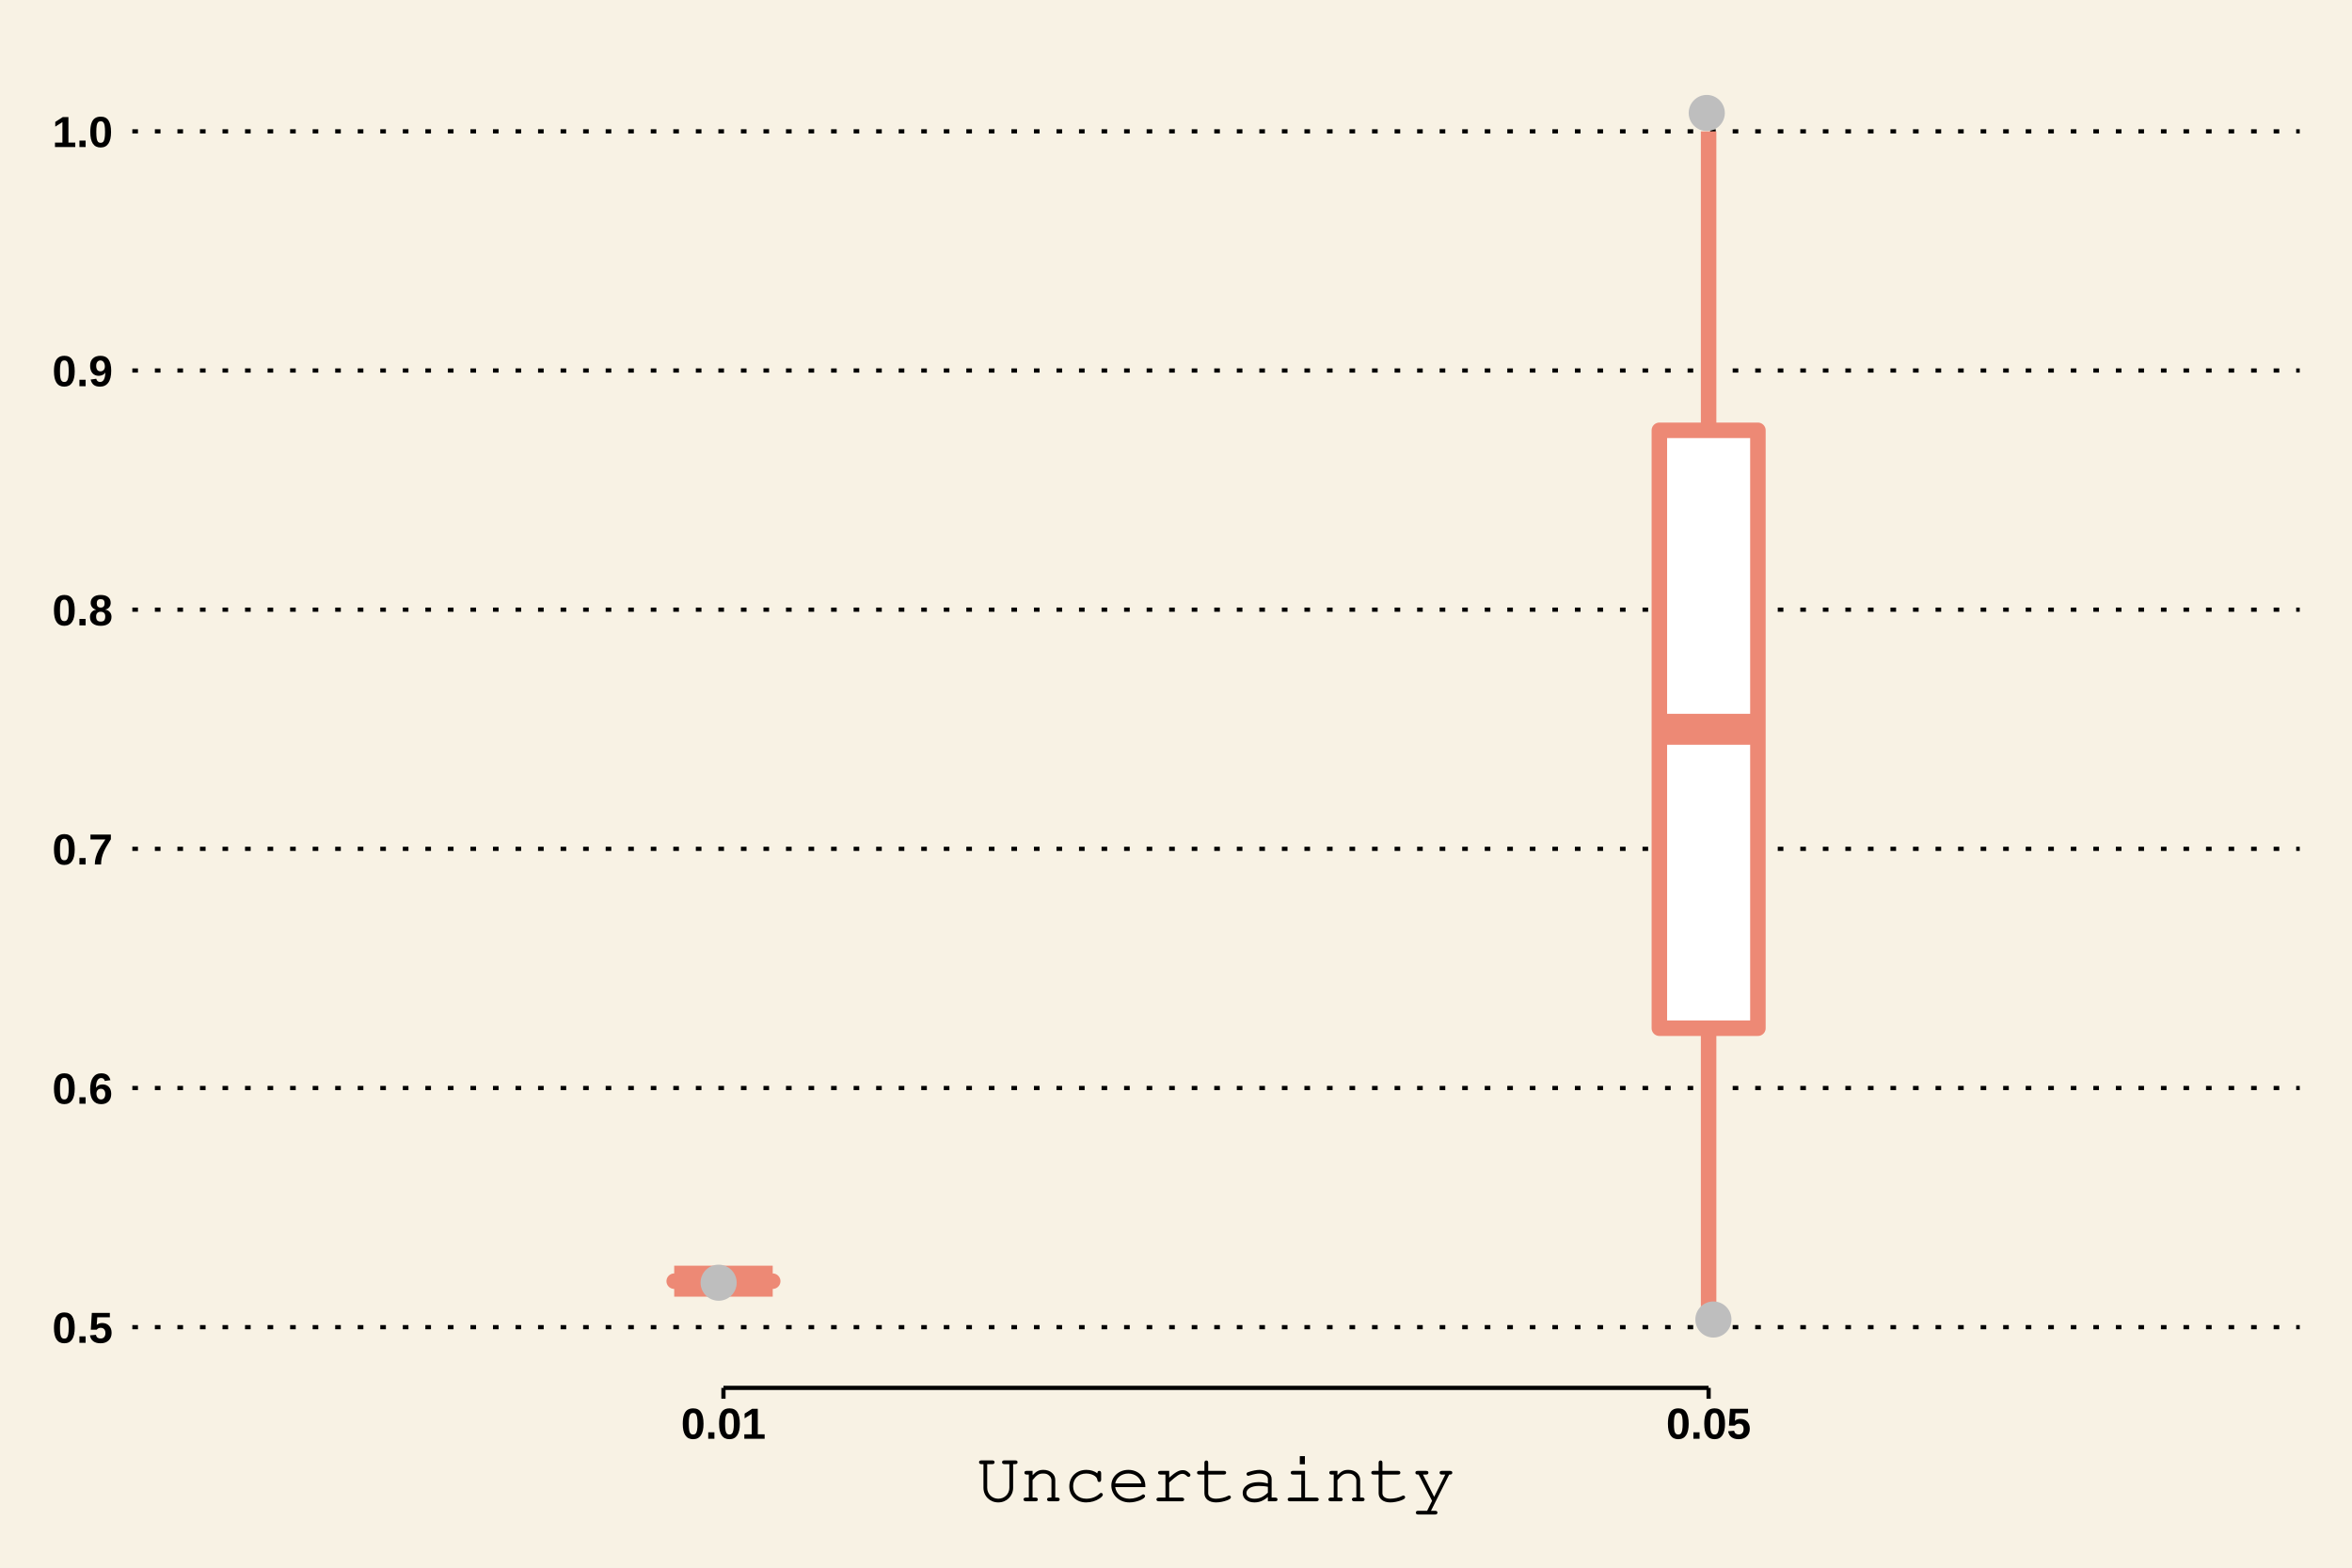
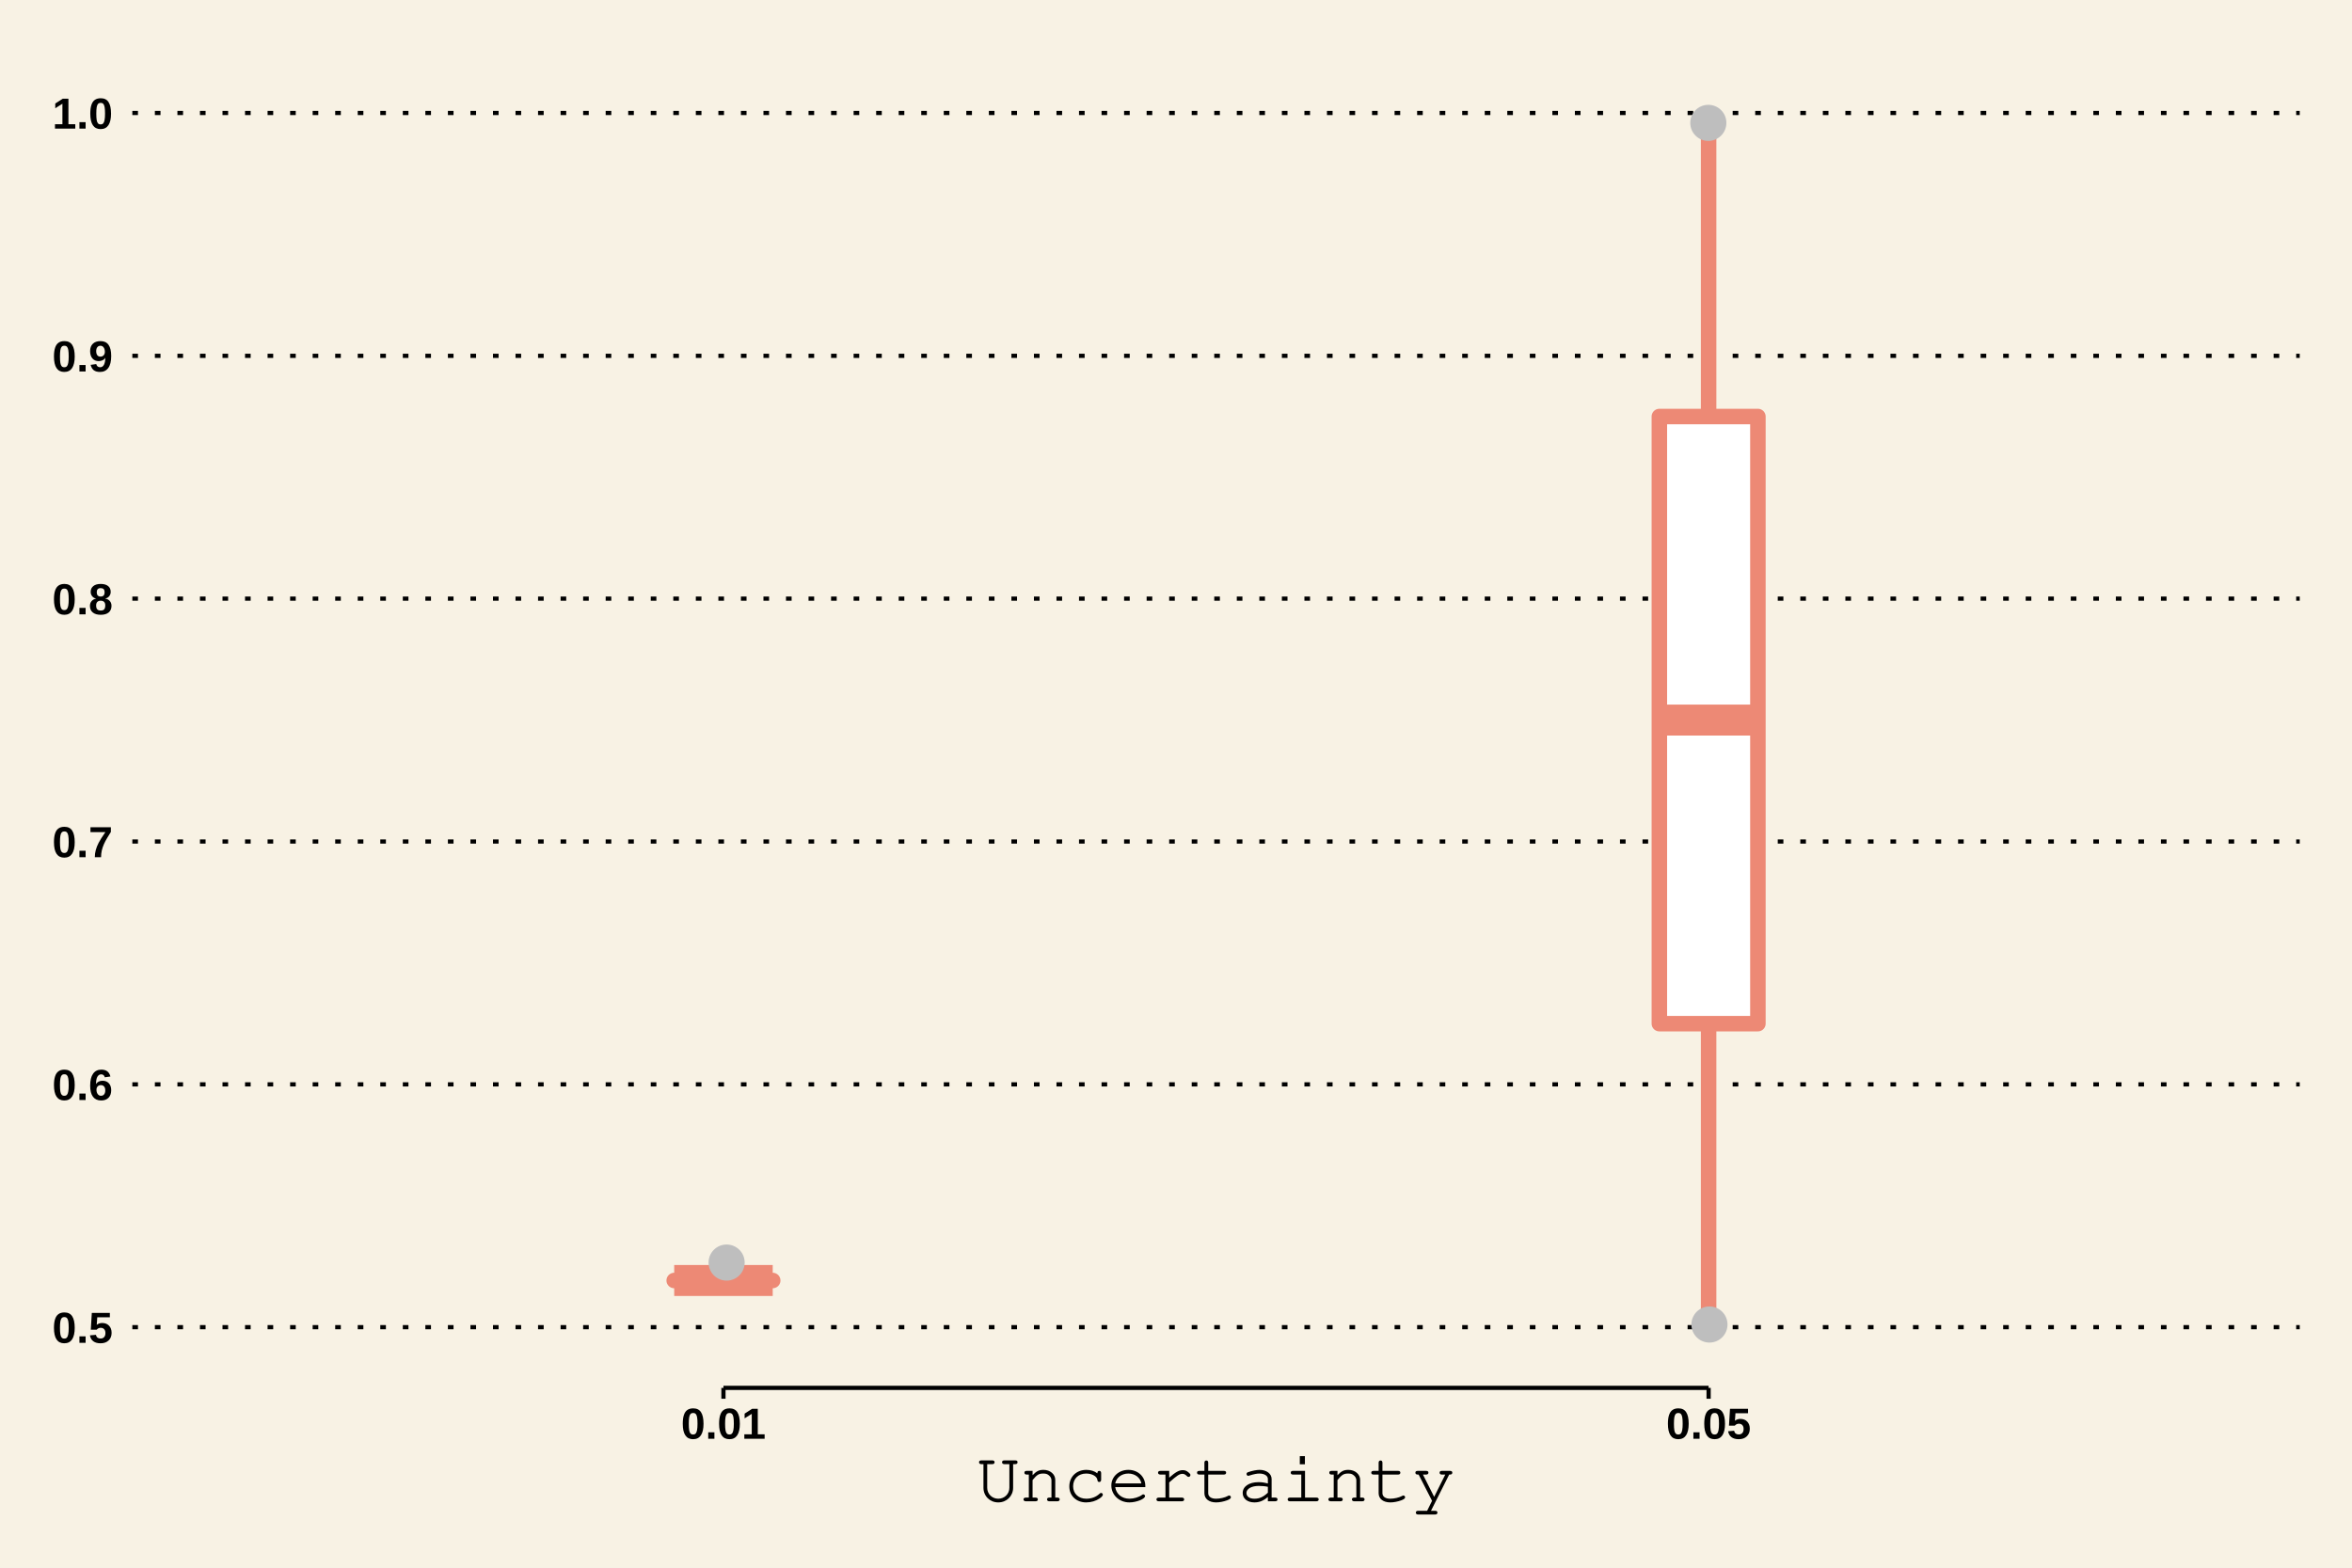
<svg xmlns="http://www.w3.org/2000/svg" class="svglite" width="648.00pt" height="432.00pt" viewBox="0 0 648.00 432.00">
  <defs>
    <style type="text/css">
    .svglite line, .svglite polyline, .svglite polygon, .svglite path, .svglite rect, .svglite circle {
      fill: none;
      stroke: #000000;
      stroke-linecap: round;
      stroke-linejoin: round;
      stroke-miterlimit: 10.00;
    }
  </style>
  </defs>
  <rect width="100%" height="100%" style="stroke: none; fill: #F8F2E4;" />
  <defs>
    <clipPath id="cpMC4wMHw2NDguMDB8MC4wMHw0MzIuMDA=">
      <rect x="0.00" y="0.00" width="648.00" height="432.00" />
    </clipPath>
  </defs>
  <g clip-path="url(#cpMC4wMHw2NDguMDB8MC4wMHw0MzIuMDA=)">
    <rect x="0.00" y="0" width="648.00" height="432.00" style="stroke-width: 1.16; stroke: none; fill: #F8F2E4;" />
  </g>
  <defs>
    <clipPath id="cpMzYuNDZ8NjMzLjYwfDE0LjQwfDM4Mi40NQ==">
      <rect x="36.46" y="14.40" width="597.14" height="368.05" />
    </clipPath>
  </defs>
  <g clip-path="url(#cpMzYuNDZ8NjMzLjYwfDE0LjQwfDM4Mi40NQ==)">
    <rect x="36.46" y="14.40" width="597.14" height="368.05" style="stroke-width: 1.16; stroke: none; fill: #F8F2E4;" />
    <polyline points="36.46,365.72 633.60,365.72 " style="stroke-width: 1.16; stroke-dasharray: 1.55,4.66; stroke-linecap: butt;" />
-     <polyline points="36.46,299.82 633.60,299.82 " style="stroke-width: 1.16; stroke-dasharray: 1.55,4.66; stroke-linecap: butt;" />
-     <polyline points="36.46,233.91 633.60,233.91 " style="stroke-width: 1.16; stroke-dasharray: 1.55,4.66; stroke-linecap: butt;" />
-     <polyline points="36.46,168.01 633.60,168.01 " style="stroke-width: 1.16; stroke-dasharray: 1.55,4.66; stroke-linecap: butt;" />
-     <polyline points="36.46,102.10 633.60,102.10 " style="stroke-width: 1.16; stroke-dasharray: 1.55,4.66; stroke-linecap: butt;" />
-     <polyline points="36.46,36.20 633.60,36.20 " style="stroke-width: 1.16; stroke-dasharray: 1.55,4.66; stroke-linecap: butt;" />
-     <line x1="199.32" y1="353.05" x2="199.32" y2="353.05" style="stroke-width: 4.27; stroke: #ED8975; stroke-linecap: butt;" />
-     <line x1="199.32" y1="353.05" x2="199.32" y2="353.05" style="stroke-width: 4.27; stroke: #ED8975; stroke-linecap: butt;" />
-     <polygon points="185.75,353.05 185.75,353.05 212.89,353.05 212.89,353.05 185.75,353.05 " style="stroke-width: 4.27; stroke: #ED8975; fill: #FFFFFF;" />
-     <line x1="185.75" y1="353.05" x2="212.89" y2="353.05" style="stroke-width: 8.54; stroke: #ED8975; stroke-linecap: butt;" />
-     <line x1="470.74" y1="118.58" x2="470.74" y2="36.20" style="stroke-width: 4.27; stroke: #ED8975; stroke-linecap: butt;" />
-     <line x1="470.74" y1="283.34" x2="470.74" y2="365.72" style="stroke-width: 4.27; stroke: #ED8975; stroke-linecap: butt;" />
-     <polygon points="457.17,118.58 457.17,283.34 484.32,283.34 484.32,118.58 457.17,118.58 " style="stroke-width: 4.27; stroke: #ED8975; fill: #FFFFFF;" />
-     <line x1="457.17" y1="200.96" x2="484.32" y2="200.96" style="stroke-width: 8.54; stroke: #ED8975; stroke-linecap: butt;" />
-     <circle cx="197.99" cy="353.47" r="4.62" style="stroke-width: 0.71; stroke: #BEBEBE; fill: #BEBEBE;" />
-     <circle cx="470.23" cy="31.13" r="4.62" style="stroke-width: 0.71; stroke: #BEBEBE; fill: #BEBEBE;" />
-     <circle cx="472.06" cy="363.61" r="4.62" style="stroke-width: 0.71; stroke: #BEBEBE; fill: #BEBEBE;" />
+     <polyline points="36.46,298.81 633.60,298.81 " style="stroke-width: 1.16; stroke-dasharray: 1.55,4.66; stroke-linecap: butt;" />
+     <polyline points="36.46,231.89 633.60,231.89 " style="stroke-width: 1.16; stroke-dasharray: 1.55,4.66; stroke-linecap: butt;" />
+     <polyline points="36.46,164.97 633.60,164.97 " style="stroke-width: 1.16; stroke-dasharray: 1.55,4.66; stroke-linecap: butt;" />
+     <polyline points="36.46,98.05 633.60,98.05 " style="stroke-width: 1.16; stroke-dasharray: 1.55,4.66; stroke-linecap: butt;" />
+     <polyline points="36.46,31.13 633.60,31.13 " style="stroke-width: 1.16; stroke-dasharray: 1.55,4.66; stroke-linecap: butt;" />
+     <line x1="199.32" y1="352.86" x2="199.32" y2="352.86" style="stroke-width: 4.27; stroke: #ED8975; stroke-linecap: butt;" />
+     <line x1="199.32" y1="352.86" x2="199.32" y2="352.86" style="stroke-width: 4.27; stroke: #ED8975; stroke-linecap: butt;" />
+     <polygon points="185.75,352.86 185.75,352.86 212.89,352.86 212.89,352.86 185.75,352.86 " style="stroke-width: 4.27; stroke: #ED8975; fill: #FFFFFF;" />
+     <line x1="185.75" y1="352.86" x2="212.89" y2="352.86" style="stroke-width: 8.54; stroke: #ED8975; stroke-linecap: butt;" />
+     <line x1="470.74" y1="114.78" x2="470.74" y2="31.13" style="stroke-width: 4.27; stroke: #ED8975; stroke-linecap: butt;" />
+     <line x1="470.74" y1="282.08" x2="470.74" y2="365.72" style="stroke-width: 4.27; stroke: #ED8975; stroke-linecap: butt;" />
+     <polygon points="457.17,114.78 457.17,282.08 484.32,282.08 484.32,114.78 457.17,114.78 " style="stroke-width: 4.27; stroke: #ED8975; fill: #FFFFFF;" />
+     <line x1="457.17" y1="198.43" x2="484.32" y2="198.43" style="stroke-width: 8.54; stroke: #ED8975; stroke-linecap: butt;" />
+     <circle cx="200.19" cy="347.92" r="4.62" style="stroke-width: 0.71; stroke: #BEBEBE; fill: #BEBEBE;" />
+     <circle cx="470.66" cy="33.86" r="4.62" style="stroke-width: 0.71; stroke: #BEBEBE; fill: #BEBEBE;" />
+     <circle cx="470.97" cy="364.99" r="4.62" style="stroke-width: 0.71; stroke: #BEBEBE; fill: #BEBEBE;" />
    <rect x="36.46" y="14.40" width="597.14" height="368.05" style="stroke-width: 1.16; stroke: none;" />
  </g>
  <g clip-path="url(#cpMC4wMHw2NDguMDB8MC4wMHw0MzIuMDA=)">
    <text x="31.08" y="370.04" text-anchor="end" style="font-size: 12.00px; font-weight: bold; font-family: Arial;" textLength="16.68px" lengthAdjust="spacingAndGlyphs">0.5</text>
-     <text x="31.08" y="304.14" text-anchor="end" style="font-size: 12.00px; font-weight: bold; font-family: Arial;" textLength="16.68px" lengthAdjust="spacingAndGlyphs">0.6</text>
-     <text x="31.08" y="238.23" text-anchor="end" style="font-size: 12.00px; font-weight: bold; font-family: Arial;" textLength="16.68px" lengthAdjust="spacingAndGlyphs">0.7</text>
-     <text x="31.08" y="172.33" text-anchor="end" style="font-size: 12.00px; font-weight: bold; font-family: Arial;" textLength="16.68px" lengthAdjust="spacingAndGlyphs">0.8</text>
-     <text x="31.08" y="106.42" text-anchor="end" style="font-size: 12.00px; font-weight: bold; font-family: Arial;" textLength="16.68px" lengthAdjust="spacingAndGlyphs">0.9</text>
-     <text x="31.08" y="40.52" text-anchor="end" style="font-size: 12.00px; font-weight: bold; font-family: Arial;" textLength="16.68px" lengthAdjust="spacingAndGlyphs">1.0</text>
+     <text x="31.08" y="303.13" text-anchor="end" style="font-size: 12.00px; font-weight: bold; font-family: Arial;" textLength="16.68px" lengthAdjust="spacingAndGlyphs">0.6</text>
+     <text x="31.08" y="236.21" text-anchor="end" style="font-size: 12.00px; font-weight: bold; font-family: Arial;" textLength="16.68px" lengthAdjust="spacingAndGlyphs">0.7</text>
+     <text x="31.08" y="169.29" text-anchor="end" style="font-size: 12.00px; font-weight: bold; font-family: Arial;" textLength="16.68px" lengthAdjust="spacingAndGlyphs">0.8</text>
+     <text x="31.08" y="102.37" text-anchor="end" style="font-size: 12.00px; font-weight: bold; font-family: Arial;" textLength="16.68px" lengthAdjust="spacingAndGlyphs">0.9</text>
+     <text x="31.08" y="35.45" text-anchor="end" style="font-size: 12.00px; font-weight: bold; font-family: Arial;" textLength="16.68px" lengthAdjust="spacingAndGlyphs">1.0</text>
    <polyline points="199.32,382.45 470.74,382.45 " style="stroke-width: 1.16; stroke-linecap: butt;" />
    <polyline points="199.32,385.44 199.32,382.45 " style="stroke-width: 1.16; stroke-linecap: butt;" />
    <polyline points="470.74,385.44 470.74,382.45 " style="stroke-width: 1.16; stroke-linecap: butt;" />
    <text x="199.32" y="396.47" text-anchor="middle" style="font-size: 12.00px; font-weight: bold; font-family: Arial;" textLength="23.36px" lengthAdjust="spacingAndGlyphs">0.01</text>
    <text x="470.74" y="396.47" text-anchor="middle" style="font-size: 12.00px; font-weight: bold; font-family: Arial;" textLength="23.36px" lengthAdjust="spacingAndGlyphs">0.05</text>
    <text x="335.03" y="413.70" text-anchor="middle" style="font-size: 20.00px; font-weight: 0; font-family: Courier;" textLength="132.03px" lengthAdjust="spacingAndGlyphs">Uncertainty</text>
  </g>
</svg>
